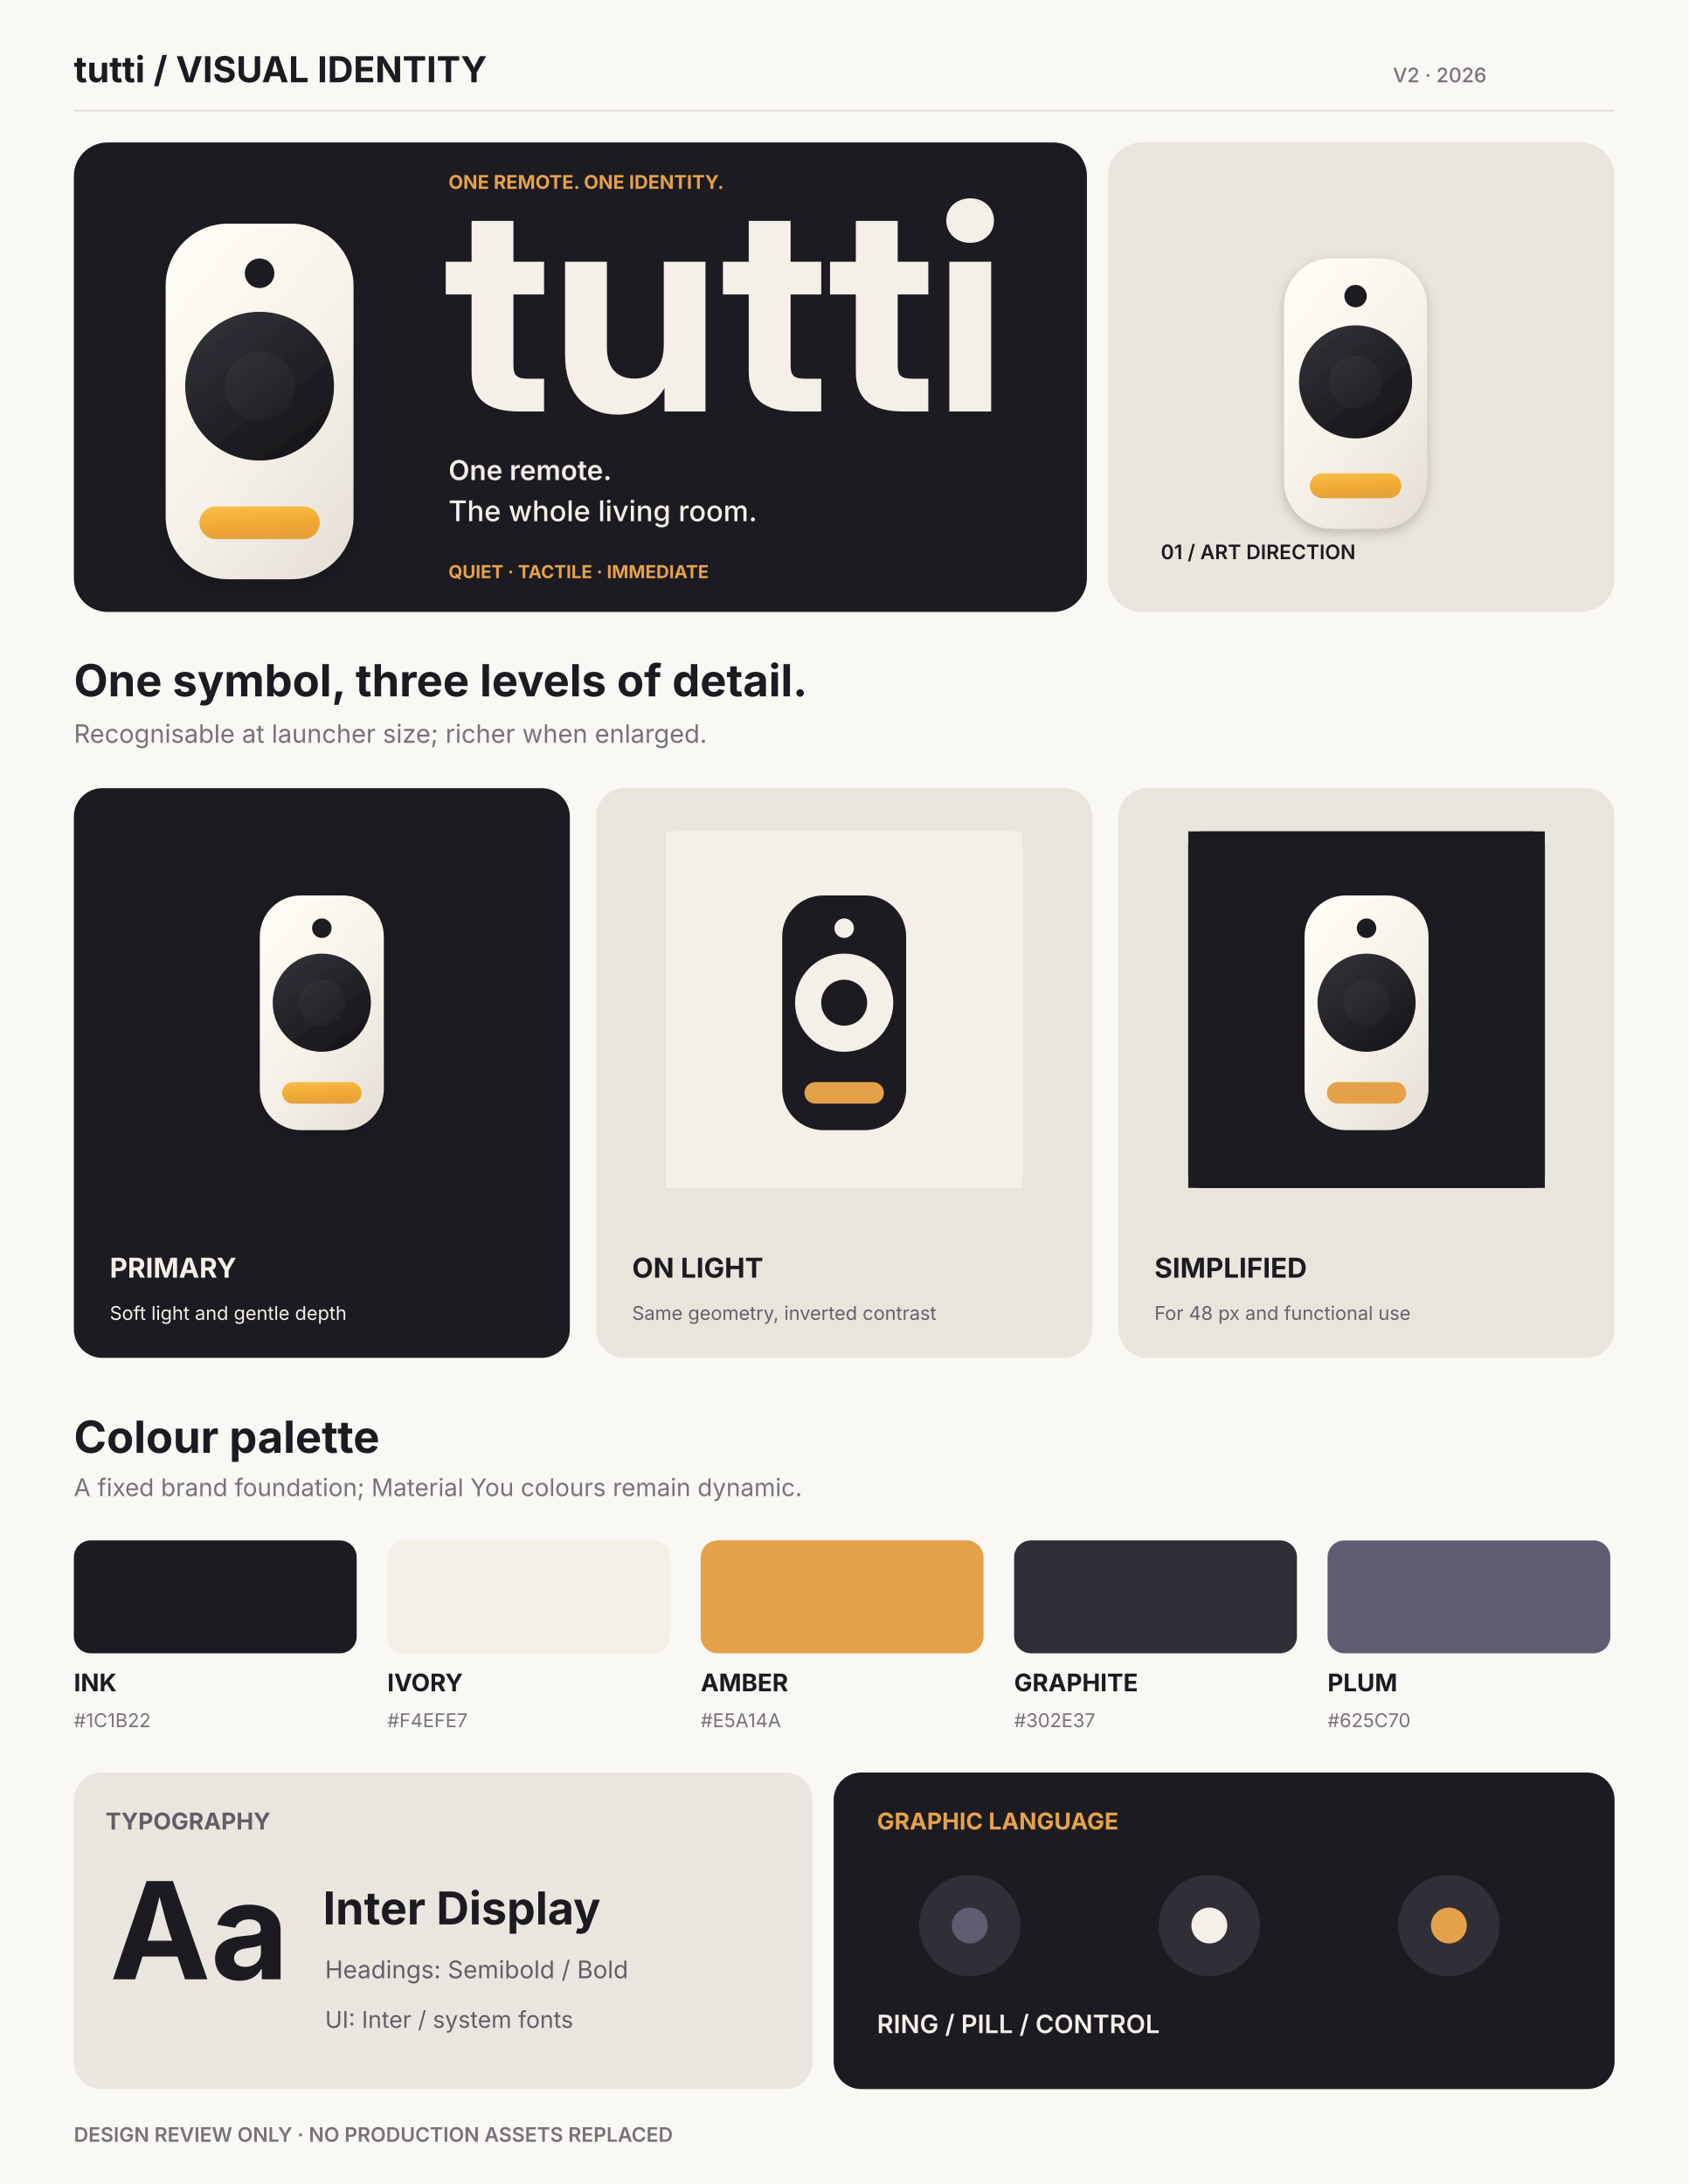
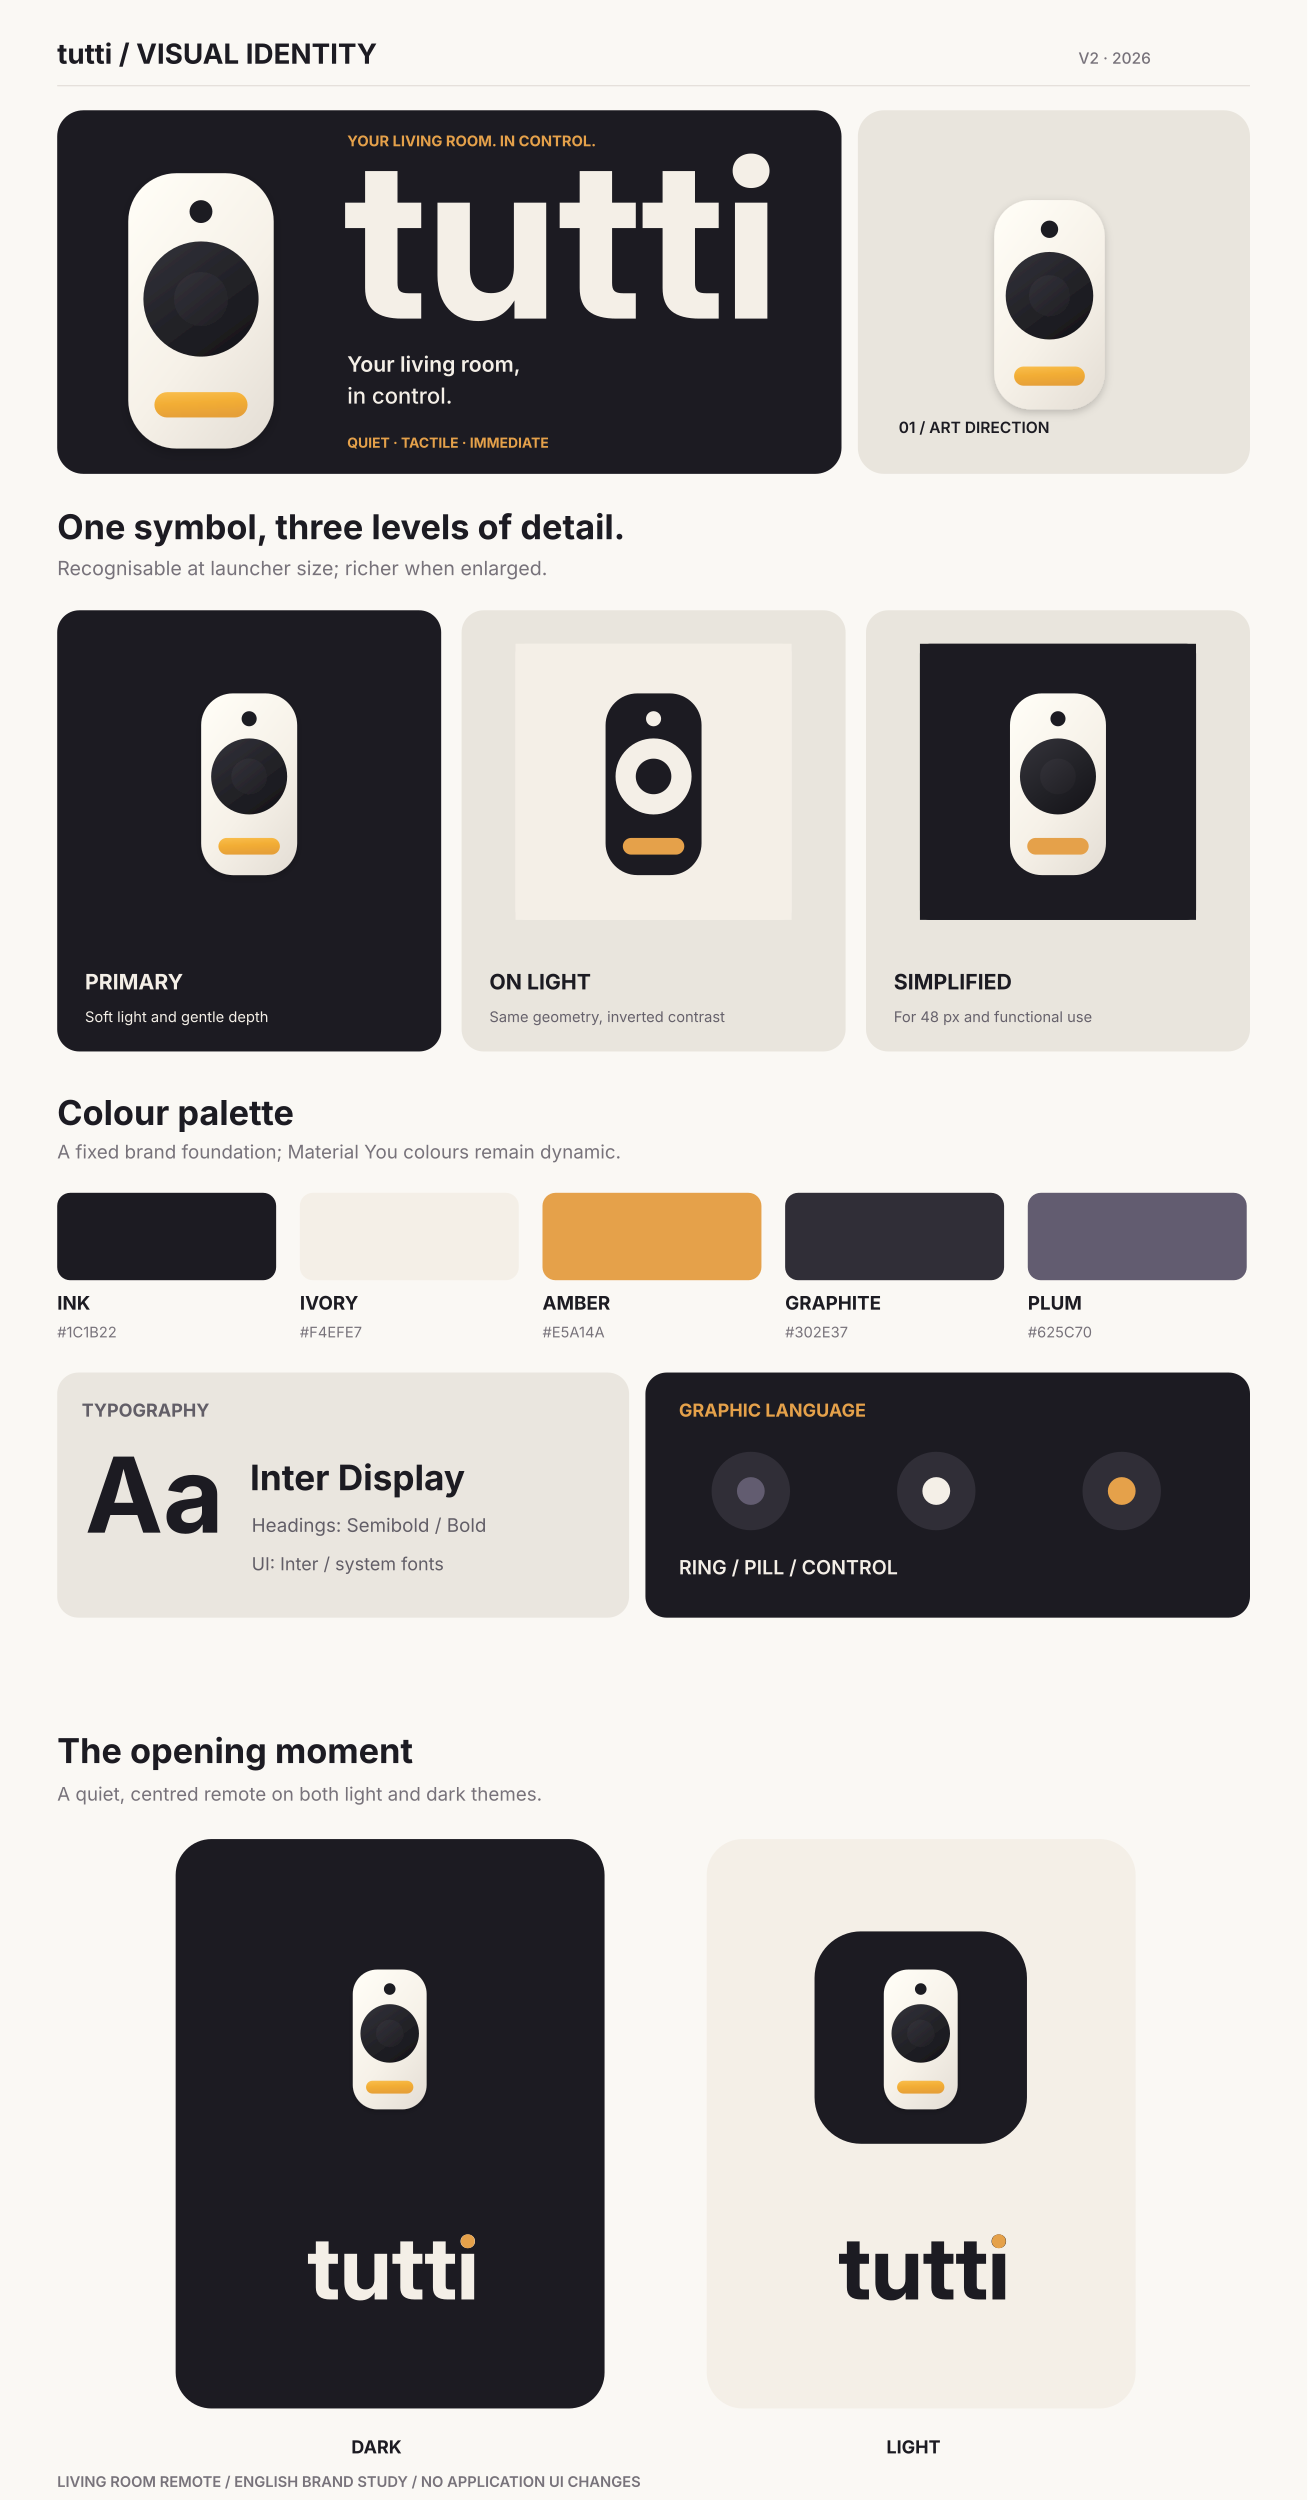
- <svg xmlns="http://www.w3.org/2000/svg" viewBox="0 0 1600 2070" width="1600" height="2070">
+ <svg xmlns="http://www.w3.org/2000/svg" viewBox="0 0 1600 3060" width="1600" height="3060">
  <defs>
    <linearGradient id="shell" x1=".15" y1="0" x2=".83" y2="1">
      <stop stop-color="#FFFDF6" />
      <stop offset=".57" stop-color="#F6F1E8" />
      <stop offset="1" stop-color="#E6E0D7" />
    </linearGradient>
    <linearGradient id="pad" x1=".16" y1="0" x2=".9" y2="1">
      <stop stop-color="#323138" />
      <stop offset=".55" stop-color="#212126" />
      <stop offset="1" stop-color="#151419" />
    </linearGradient>
    <linearGradient id="small" x1="0" y1="0" x2=".8" y2="1">
      <stop stop-color="#333239" />
      <stop offset="1" stop-color="#222126" />
    </linearGradient>
    <linearGradient id="amber" x1="0" y1="0" x2=".2" y2="1">
      <stop stop-color="#F9BE4D" />
      <stop offset=".5" stop-color="#F2AD34" />
      <stop offset="1" stop-color="#E6A039" />
    </linearGradient>
    <filter id="depth" x="-.25" y="-.1" width="1.5" height="1.4">
      <feDropShadow dx="0" dy="5" stdDeviation="7" flood-color="#000" flood-opacity=".2" />
    </filter>
  </defs>
-   <rect x="0" y="0" width="1600" height="2070" rx="0" fill="#FAF8F4" />
+   <rect x="0" y="0" width="1600" height="3060" rx="0" fill="#FAF8F4" />
  <text x="70" y="78" fill="#1C1B22" font-family="Inter,Arial,sans-serif" font-weight="700" font-size="34">tutti / VISUAL IDENTITY</text>
  <text x="1320" y="78" fill="#77727A" font-family="Inter,Arial,sans-serif" font-weight="500" font-size="19">V2  ·  2026</text>
  <line x1="70" y1="105" x2="1530" y2="105" stroke="#D8D2CC" />
  <rect x="70" y="135" width="960" height="445" rx="32" fill="#1C1B22" />
  <rect x="1050" y="135" width="480" height="445" rx="32" fill="#E9E5DD" />
-   <text x="425" y="179" fill="#E5A14A" font-family="Inter,Arial,sans-serif" font-weight="700" font-size="18">ONE REMOTE. ONE IDENTITY.</text>
+   <text x="425" y="179" fill="#E5A14A" font-family="Inter,Arial,sans-serif" font-weight="700" font-size="18">YOUR LIVING ROOM. IN CONTROL.</text>
  <g transform="translate(-10 120) scale(1.0)">
    <g filter="url(#depth)">
      <rect x="167" y="92" width="178" height="337" rx="59" fill="url(#shell)" />
      <circle cx="256" cy="139" r="14" fill="#1C1B22" />
      <circle cx="256" cy="246" r="70.5" fill="url(#pad)" />
      <circle cx="256" cy="246" r="33" fill="url(#small)" />
      <rect x="199" y="360" width="114" height="31" rx="15.5" fill="url(#amber)" />
    </g>
  </g>
  <path d="M77.076,-114.469 L53.662,-114.469 L53.662,-145.688 L21.68,-145.688 L21.68,-114.469 L1.943,-114.469 L1.943,-89.424 L21.68,-89.424 L21.68,-30.352 C21.68,-9.539 33.265,-0.000 58.414,-0.000 L77.076,-0.0 L77.076,-25.044 L64.831,-25.044 C56.159,-25.044 53.662,-27.542 53.662,-35.347 L53.662,-89.424 L77.076,-89.424 L77.076,-114.469 Z M133.317,2.393 C149.794,2.393 161.414,-4.995 169.115,-18.003 L169.115,-0.0 L200.437,-0.0 L200.437,-114.469 L168.56,-114.469 L168.56,-50.852 C168.56,-33.057 159.333,-25.148 146.117,-25.148 C132.797,-25.148 125.096,-33.265 125.096,-48.667 L125.096,-114.469 L93.114,-114.469 L93.114,-42.804 C93.114,-13.875 108.932,2.393 133.317,2.393 Z M288.886,-114.469 L265.472,-114.469 L265.472,-145.688 L233.49,-145.688 L233.49,-114.469 L213.753,-114.469 L213.753,-89.424 L233.49,-89.424 L233.49,-30.352 C233.49,-9.539 245.076,-0.000 270.224,-0.000 L288.886,-0.0 L288.886,-25.044 L276.641,-25.044 C267.97,-25.044 265.472,-27.542 265.472,-35.347 L265.472,-89.424 L288.886,-89.424 L288.886,-114.469 Z M370.727,-114.469 L347.313,-114.469 L347.313,-145.688 L315.331,-145.688 L315.331,-114.469 L295.594,-114.469 L295.594,-89.424 L315.331,-89.424 L315.331,-30.352 C315.331,-9.539 326.917,-0.000 352.065,-0.000 L370.727,-0.0 L370.727,-25.044 L358.482,-25.044 C349.81,-25.044 347.313,-27.542 347.313,-35.347 L347.313,-89.424 L370.727,-89.424 L370.727,-114.469 Z M386.766,-0.0 L418.748,-0.0 L418.748,-114.469 L386.766,-114.469 L386.766,-0.0 Z M402.687,-128.899 C413.232,-128.899 420.898,-136.148 420.898,-145.896 C420.898,-155.678 413.232,-162.927 402.687,-162.927 C392.177,-162.927 384.476,-155.678 384.476,-145.896 C384.476,-136.148 392.177,-128.899 402.687,-128.899 Z" transform="translate(420 390) scale(1.24)" fill="#F4EFE7" />
-   <text x="425" y="455" fill="#F4EFE7" font-family="Inter,Arial,sans-serif" font-weight="600" font-size="26">One remote.</text>
-   <text x="425" y="494" fill="#F4EFE7" font-family="Inter,Arial,sans-serif" font-weight="500" font-size="27">The whole living room.</text>
+   <text x="425" y="455" fill="#F4EFE7" font-family="Inter,Arial,sans-serif" font-weight="600" font-size="26">Your living room,</text>
+   <text x="425" y="494" fill="#F4EFE7" font-family="Inter,Arial,sans-serif" font-weight="500" font-size="27">in control.</text>
  <text x="425" y="548" fill="#E5A14A" font-family="Inter,Arial,sans-serif" font-weight="700" font-size="17">QUIET  ·  TACTILE  ·  IMMEDIATE</text>
  <g transform="translate(1090 175) scale(.76)">
    <g filter="url(#depth)">
      <rect x="167" y="92" width="178" height="337" rx="59" fill="url(#shell)" />
      <circle cx="256" cy="139" r="14" fill="#1C1B22" />
      <circle cx="256" cy="246" r="70.5" fill="url(#pad)" />
      <circle cx="256" cy="246" r="33" fill="url(#small)" />
      <rect x="199" y="360" width="114" height="31" rx="15.5" fill="url(#amber)" />
    </g>
  </g>
  <text x="1100" y="530" fill="#1C1B22" font-family="Inter,Arial,sans-serif" font-weight="600" font-size="19">01  /  ART DIRECTION</text>
  <text x="70" y="660" fill="#1C1B22" font-family="Inter,Arial,sans-serif" font-weight="700" font-size="42">One symbol, three levels of detail.</text>
  <text x="70" y="704" fill="#77727A" font-family="Inter,Arial,sans-serif" font-weight="400" font-size="24">Recognisable at launcher size; richer when enlarged.</text>
  <rect x="70" y="747" width="470" height="540" rx="27" fill="#1C1B22" />
  <rect x="136" y="788" width="338" height="338" rx="12" fill="#1C1B22" />
  <g transform="translate(136 788) scale(.66)">
    <rect x="0" y="0" width="512" height="512" rx="0" fill="#1C1B22" />
    <g filter="url(#depth)">
      <rect x="167" y="92" width="178" height="337" rx="59" fill="url(#shell)" />
      <circle cx="256" cy="139" r="14" fill="#1C1B22" />
      <circle cx="256" cy="246" r="70.5" fill="url(#pad)" />
      <circle cx="256" cy="246" r="33" fill="url(#small)" />
      <rect x="199" y="360" width="114" height="31" rx="15.5" fill="url(#amber)" />
    </g>
  </g>
  <text x="104" y="1211" fill="#F4EFE7" font-family="Inter,Arial,sans-serif" font-weight="700" font-size="26">PRIMARY</text>
  <text x="104" y="1251" fill="#F4EFE7" font-family="Inter,Arial,sans-serif" font-weight="400" font-size="18">Soft light and gentle depth</text>
  <rect x="565" y="747" width="470" height="540" rx="27" fill="#E9E5DD" />
  <rect x="631" y="788" width="338" height="338" rx="12" fill="#F4EFE7" />
  <g transform="translate(631 788) scale(.66)">
    <rect x="0" y="0" width="512" height="512" rx="0" fill="#F4EFE7" />
    <g>
      <rect x="167" y="92" width="178" height="337" rx="59" fill="#1C1B22" />
      <circle cx="256" cy="139" r="14" fill="#F4EFE7" />
      <circle cx="256" cy="246" r="70.5" fill="#F4EFE7" />
      <circle cx="256" cy="246" r="33" fill="#1C1B22" />
      <rect x="199" y="360" width="114" height="31" rx="15.5" fill="#E5A14A" />
    </g>
  </g>
  <text x="599" y="1211" fill="#1C1B22" font-family="Inter,Arial,sans-serif" font-weight="700" font-size="26">ON LIGHT</text>
  <text x="599" y="1251" fill="#66616B" font-family="Inter,Arial,sans-serif" font-weight="400" font-size="18">Same geometry, inverted contrast</text>
  <rect x="1060" y="747" width="470" height="540" rx="27" fill="#E9E5DD" />
  <rect x="1126" y="788" width="338" height="338" rx="12" fill="#1C1B22" />
  <g transform="translate(1126 788) scale(.66)">
    <rect x="0" y="0" width="512" height="512" rx="0" fill="#1C1B22" />
    <g>
      <rect x="167" y="92" width="178" height="337" rx="59" fill="url(#shell)" />
      <circle cx="256" cy="139" r="14" fill="#1C1B22" />
      <circle cx="256" cy="246" r="70.5" fill="url(#pad)" />
      <circle cx="256" cy="246" r="33" fill="url(#small)" />
      <rect x="199" y="360" width="114" height="31" rx="15.5" fill="#E5A14A" />
    </g>
  </g>
  <text x="1094" y="1211" fill="#1C1B22" font-family="Inter,Arial,sans-serif" font-weight="700" font-size="26">SIMPLIFIED</text>
  <text x="1094" y="1251" fill="#66616B" font-family="Inter,Arial,sans-serif" font-weight="400" font-size="18">For 48 px and functional use</text>
  <text x="70" y="1377" fill="#1C1B22" font-family="Inter,Arial,sans-serif" font-weight="700" font-size="42">Colour palette</text>
  <text x="70" y="1418" fill="#77727A" font-family="Inter,Arial,sans-serif" font-weight="400" font-size="23">A fixed brand foundation; Material You colours remain dynamic.</text>
  <rect x="70" y="1460" width="268" height="107" rx="16" fill="#1C1B22" />
  <text x="70" y="1603" fill="#1C1B22" font-family="Inter,Arial,sans-serif" font-weight="650" font-size="23">INK</text>
  <text x="70" y="1637" fill="#77727A" font-family="Inter,Arial,sans-serif" font-weight="400" font-size="18">#1C1B22</text>
  <rect x="367" y="1460" width="268" height="107" rx="16" fill="#F4EFE7" />
  <text x="367" y="1603" fill="#1C1B22" font-family="Inter,Arial,sans-serif" font-weight="650" font-size="23">IVORY</text>
  <text x="367" y="1637" fill="#77727A" font-family="Inter,Arial,sans-serif" font-weight="400" font-size="18">#F4EFE7</text>
  <rect x="664" y="1460" width="268" height="107" rx="16" fill="#E5A14A" />
  <text x="664" y="1603" fill="#1C1B22" font-family="Inter,Arial,sans-serif" font-weight="650" font-size="23">AMBER</text>
  <text x="664" y="1637" fill="#77727A" font-family="Inter,Arial,sans-serif" font-weight="400" font-size="18">#E5A14A</text>
  <rect x="961" y="1460" width="268" height="107" rx="16" fill="#302E37" />
  <text x="961" y="1603" fill="#1C1B22" font-family="Inter,Arial,sans-serif" font-weight="650" font-size="23">GRAPHITE</text>
  <text x="961" y="1637" fill="#77727A" font-family="Inter,Arial,sans-serif" font-weight="400" font-size="18">#302E37</text>
  <rect x="1258" y="1460" width="268" height="107" rx="16" fill="#625C70" />
  <text x="1258" y="1603" fill="#1C1B22" font-family="Inter,Arial,sans-serif" font-weight="650" font-size="23">PLUM</text>
  <text x="1258" y="1637" fill="#77727A" font-family="Inter,Arial,sans-serif" font-weight="400" font-size="18">#625C70</text>
  <rect x="70" y="1680" width="700" height="300" rx="26" fill="#EAE6DF" />
  <rect x="790" y="1680" width="740" height="300" rx="26" fill="#1C1B22" />
  <text x="100" y="1734" fill="#625E67" font-family="Inter,Arial,sans-serif" font-weight="650" font-size="22">TYPOGRAPHY</text>
  <text x="104" y="1876" fill="#1C1B22" font-family="Inter,Arial,sans-serif" font-weight="700" font-size="128">Aa</text>
  <text x="306" y="1824" fill="#1C1B22" font-family="Inter,Arial,sans-serif" font-weight="700" font-size="43">Inter Display</text>
  <text x="308" y="1875" fill="#625E67" font-family="Inter,Arial,sans-serif" font-weight="400" font-size="23">Headings: Semibold / Bold</text>
  <text x="308" y="1922" fill="#625E67" font-family="Inter,Arial,sans-serif" font-weight="400" font-size="22">UI: Inter / system fonts</text>
  <text x="831" y="1734" fill="#E5A14A" font-family="Inter,Arial,sans-serif" font-weight="700" font-size="22">GRAPHIC LANGUAGE</text>
  <circle cx="919" cy="1825" r="48" fill="#302E37" />
  <circle cx="919" cy="1825" r="17" fill="#625C70" />
  <circle cx="1146" cy="1825" r="48" fill="#302E37" />
  <circle cx="1146" cy="1825" r="17" fill="#F4EFE7" />
  <circle cx="1373" cy="1825" r="48" fill="#302E37" />
  <circle cx="1373" cy="1825" r="17" fill="#E5A14A" />
  <text x="831" y="1927" fill="#F4EFE7" font-family="Inter,Arial,sans-serif" font-weight="600" font-size="24">RING  /  PILL  /  CONTROL</text>
-   <text x="70" y="2030" fill="#77727A" font-family="Inter,Arial,sans-serif" font-weight="600" font-size="19">DESIGN REVIEW ONLY  ·  NO PRODUCTION ASSETS REPLACED</text>
+   <text x="70" y="2158" fill="#1C1B22" font-family="Inter,Arial,sans-serif" font-size="42" font-weight="700">The opening moment</text>
+   <text x="70" y="2204" fill="#77727A" font-family="Inter,Arial,sans-serif" font-size="23">A quiet, centred remote on both light and dark themes.</text>
+   <rect x="215" y="2251" width="525" height="697" rx="44" fill="#1C1B22" />
+   <g transform="translate(347 2364) scale(0.5078125)">
+     <rect width="512" height="512" rx="112" fill="#1C1B22" />
+     <g filter="url(#depth)">
+       <rect x="167" y="92" width="178" height="337" rx="59" fill="url(#shell)" />
+       <circle cx="256" cy="139" r="14" fill="#1C1B22" />
+       <circle cx="256" cy="246" r="70.5" fill="url(#pad)" />
+       <circle cx="256" cy="246" r="33" fill="url(#small)" />
+       <rect x="199" y="360" width="114" height="31" rx="15.5" fill="url(#amber)" />
+     </g>
+   </g>
+   <g transform="translate(376 2814.56) scale(0.4880952)">
+     <path d="M77.076,-114.469 L53.662,-114.469 L53.662,-145.688 L21.68,-145.688 L21.68,-114.469 L1.943,-114.469 L1.943,-89.424 L21.68,-89.424 L21.68,-30.352 C21.68,-9.539 33.265,-0.000 58.414,-0.000 L77.076,-0.0 L77.076,-25.044 L64.831,-25.044 C56.159,-25.044 53.662,-27.542 53.662,-35.347 L53.662,-89.424 L77.076,-89.424 L77.076,-114.469 Z M133.317,2.393 C149.794,2.393 161.414,-4.995 169.115,-18.003 L169.115,-0.0 L200.437,-0.0 L200.437,-114.469 L168.56,-114.469 L168.56,-50.852 C168.56,-33.057 159.333,-25.148 146.117,-25.148 C132.797,-25.148 125.096,-33.265 125.096,-48.667 L125.096,-114.469 L93.114,-114.469 L93.114,-42.804 C93.114,-13.875 108.932,2.393 133.317,2.393 Z M288.886,-114.469 L265.472,-114.469 L265.472,-145.688 L233.49,-145.688 L233.49,-114.469 L213.753,-114.469 L213.753,-89.424 L233.49,-89.424 L233.49,-30.352 C233.49,-9.539 245.076,-0.000 270.224,-0.000 L288.886,-0.0 L288.886,-25.044 L276.641,-25.044 C267.97,-25.044 265.472,-27.542 265.472,-35.347 L265.472,-89.424 L288.886,-89.424 L288.886,-114.469 Z M370.727,-114.469 L347.313,-114.469 L347.313,-145.688 L315.331,-145.688 L315.331,-114.469 L295.594,-114.469 L295.594,-89.424 L315.331,-89.424 L315.331,-30.352 C315.331,-9.539 326.917,-0.000 352.065,-0.000 L370.727,-0.0 L370.727,-25.044 L358.482,-25.044 C349.81,-25.044 347.313,-27.542 347.313,-35.347 L347.313,-89.424 L370.727,-89.424 L370.727,-114.469 Z M386.766,-0.0 L418.748,-0.0 L418.748,-114.469 L386.766,-114.469 L386.766,-0.0 Z M402.687,-128.899 C413.232,-128.899 420.898,-136.148 420.898,-145.896 C420.898,-155.678 413.232,-162.927 402.687,-162.927 C392.177,-162.927 384.476,-155.678 384.476,-145.896 C384.476,-136.148 392.177,-128.899 402.687,-128.899 Z" fill="#F4EFE7" />
+     <circle cx="402.7" cy="-145.9" r="17.5" fill="#E5A14A" />
+   </g>
+   <rect x="865" y="2251" width="525" height="697" rx="44" fill="#F4EFE7" />
+   <g transform="translate(997 2364) scale(0.5078125)">
+     <rect width="512" height="512" rx="112" fill="#1C1B22" />
+     <g filter="url(#depth)">
+       <rect x="167" y="92" width="178" height="337" rx="59" fill="url(#shell)" />
+       <circle cx="256" cy="139" r="14" fill="#1C1B22" />
+       <circle cx="256" cy="246" r="70.5" fill="url(#pad)" />
+       <circle cx="256" cy="246" r="33" fill="url(#small)" />
+       <rect x="199" y="360" width="114" height="31" rx="15.5" fill="url(#amber)" />
+     </g>
+   </g>
+   <g transform="translate(1026 2814.56) scale(0.4880952)">
+     <path d="M77.076,-114.469 L53.662,-114.469 L53.662,-145.688 L21.68,-145.688 L21.68,-114.469 L1.943,-114.469 L1.943,-89.424 L21.68,-89.424 L21.68,-30.352 C21.68,-9.539 33.265,-0.000 58.414,-0.000 L77.076,-0.0 L77.076,-25.044 L64.831,-25.044 C56.159,-25.044 53.662,-27.542 53.662,-35.347 L53.662,-89.424 L77.076,-89.424 L77.076,-114.469 Z M133.317,2.393 C149.794,2.393 161.414,-4.995 169.115,-18.003 L169.115,-0.0 L200.437,-0.0 L200.437,-114.469 L168.56,-114.469 L168.56,-50.852 C168.56,-33.057 159.333,-25.148 146.117,-25.148 C132.797,-25.148 125.096,-33.265 125.096,-48.667 L125.096,-114.469 L93.114,-114.469 L93.114,-42.804 C93.114,-13.875 108.932,2.393 133.317,2.393 Z M288.886,-114.469 L265.472,-114.469 L265.472,-145.688 L233.49,-145.688 L233.49,-114.469 L213.753,-114.469 L213.753,-89.424 L233.49,-89.424 L233.49,-30.352 C233.49,-9.539 245.076,-0.000 270.224,-0.000 L288.886,-0.0 L288.886,-25.044 L276.641,-25.044 C267.97,-25.044 265.472,-27.542 265.472,-35.347 L265.472,-89.424 L288.886,-89.424 L288.886,-114.469 Z M370.727,-114.469 L347.313,-114.469 L347.313,-145.688 L315.331,-145.688 L315.331,-114.469 L295.594,-114.469 L295.594,-89.424 L315.331,-89.424 L315.331,-30.352 C315.331,-9.539 326.917,-0.000 352.065,-0.000 L370.727,-0.0 L370.727,-25.044 L358.482,-25.044 C349.81,-25.044 347.313,-27.542 347.313,-35.347 L347.313,-89.424 L370.727,-89.424 L370.727,-114.469 Z M386.766,-0.0 L418.748,-0.0 L418.748,-114.469 L386.766,-114.469 L386.766,-0.0 Z M402.687,-128.899 C413.232,-128.899 420.898,-136.148 420.898,-145.896 C420.898,-155.678 413.232,-162.927 402.687,-162.927 C392.177,-162.927 384.476,-155.678 384.476,-145.896 C384.476,-136.148 392.177,-128.899 402.687,-128.899 Z" fill="#1C1B22" />
+     <circle cx="402.7" cy="-145.9" r="17.5" fill="#E5A14A" />
+   </g>
+   <text x="430" y="3003" fill="#1C1B22" font-family="Inter,Arial,sans-serif" font-size="22" font-weight="700">DARK</text>
+   <text x="1085" y="3003" fill="#1C1B22" font-family="Inter,Arial,sans-serif" font-size="22" font-weight="700">LIGHT</text>
+   <text x="70" y="3044" fill="#77727A" font-family="Inter,Arial,sans-serif" font-size="18" font-weight="600">LIVING ROOM REMOTE   /   ENGLISH BRAND STUDY   /   NO APPLICATION UI CHANGES</text>
</svg>
